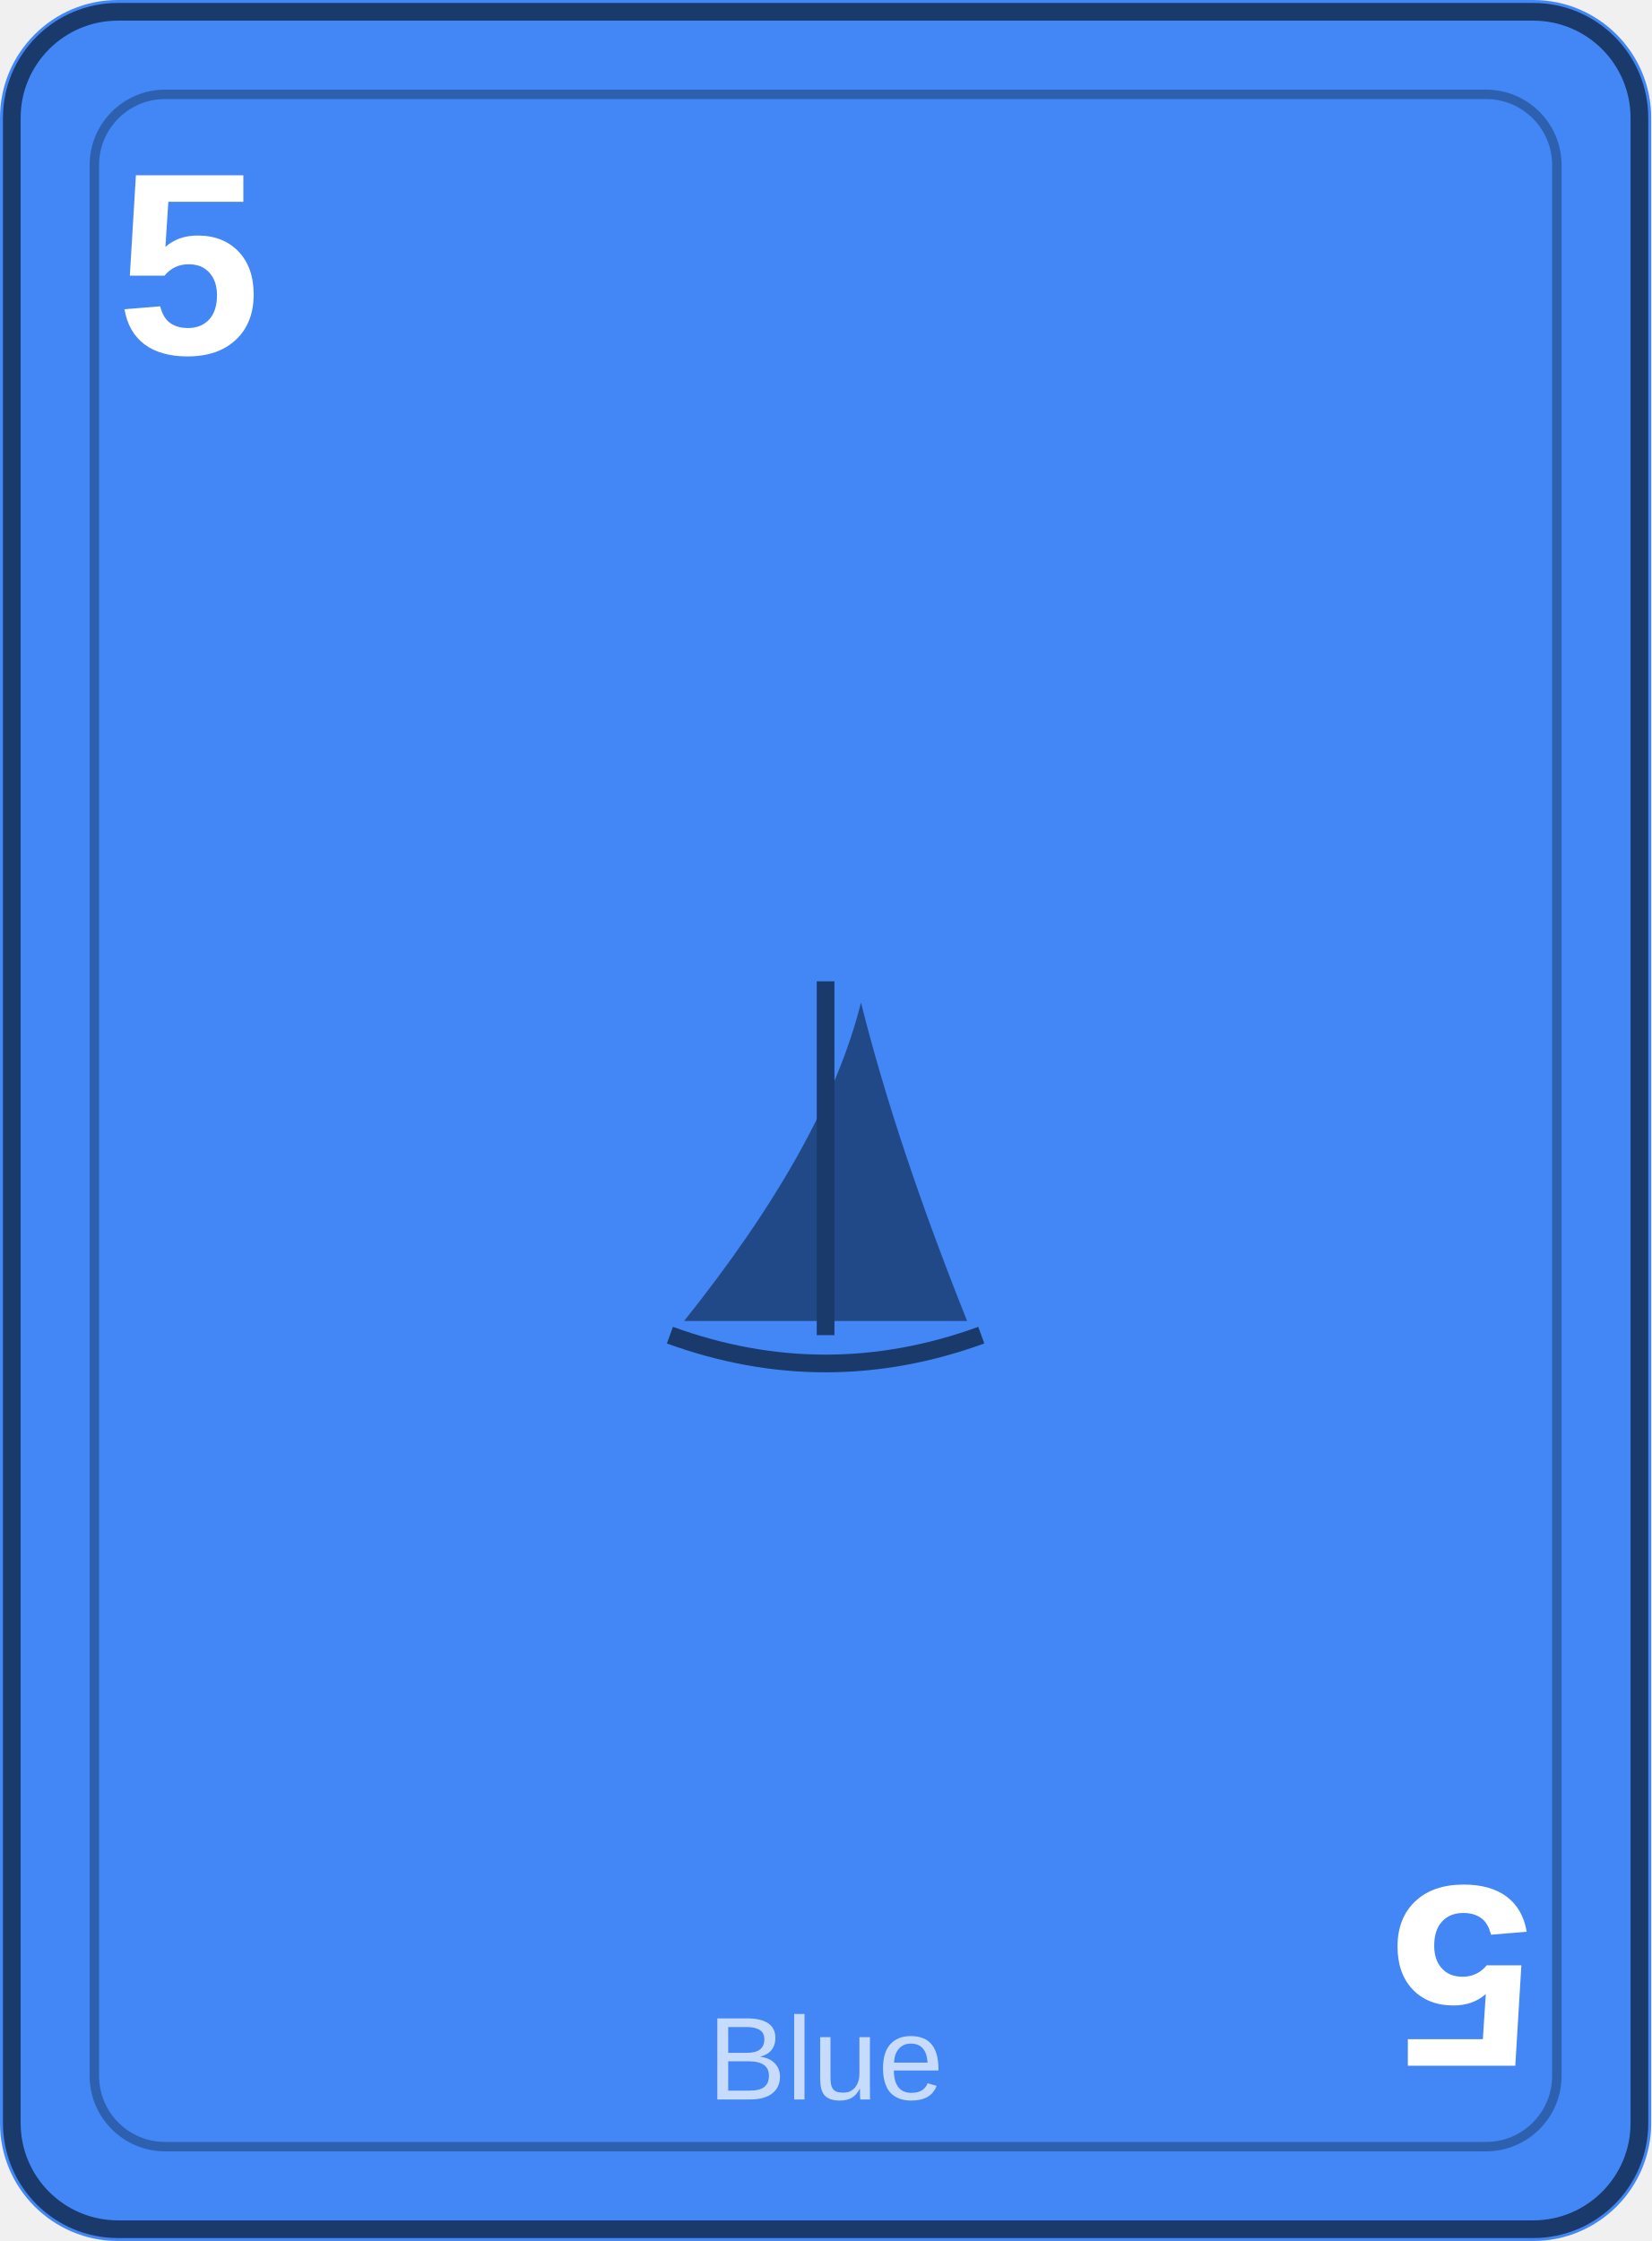
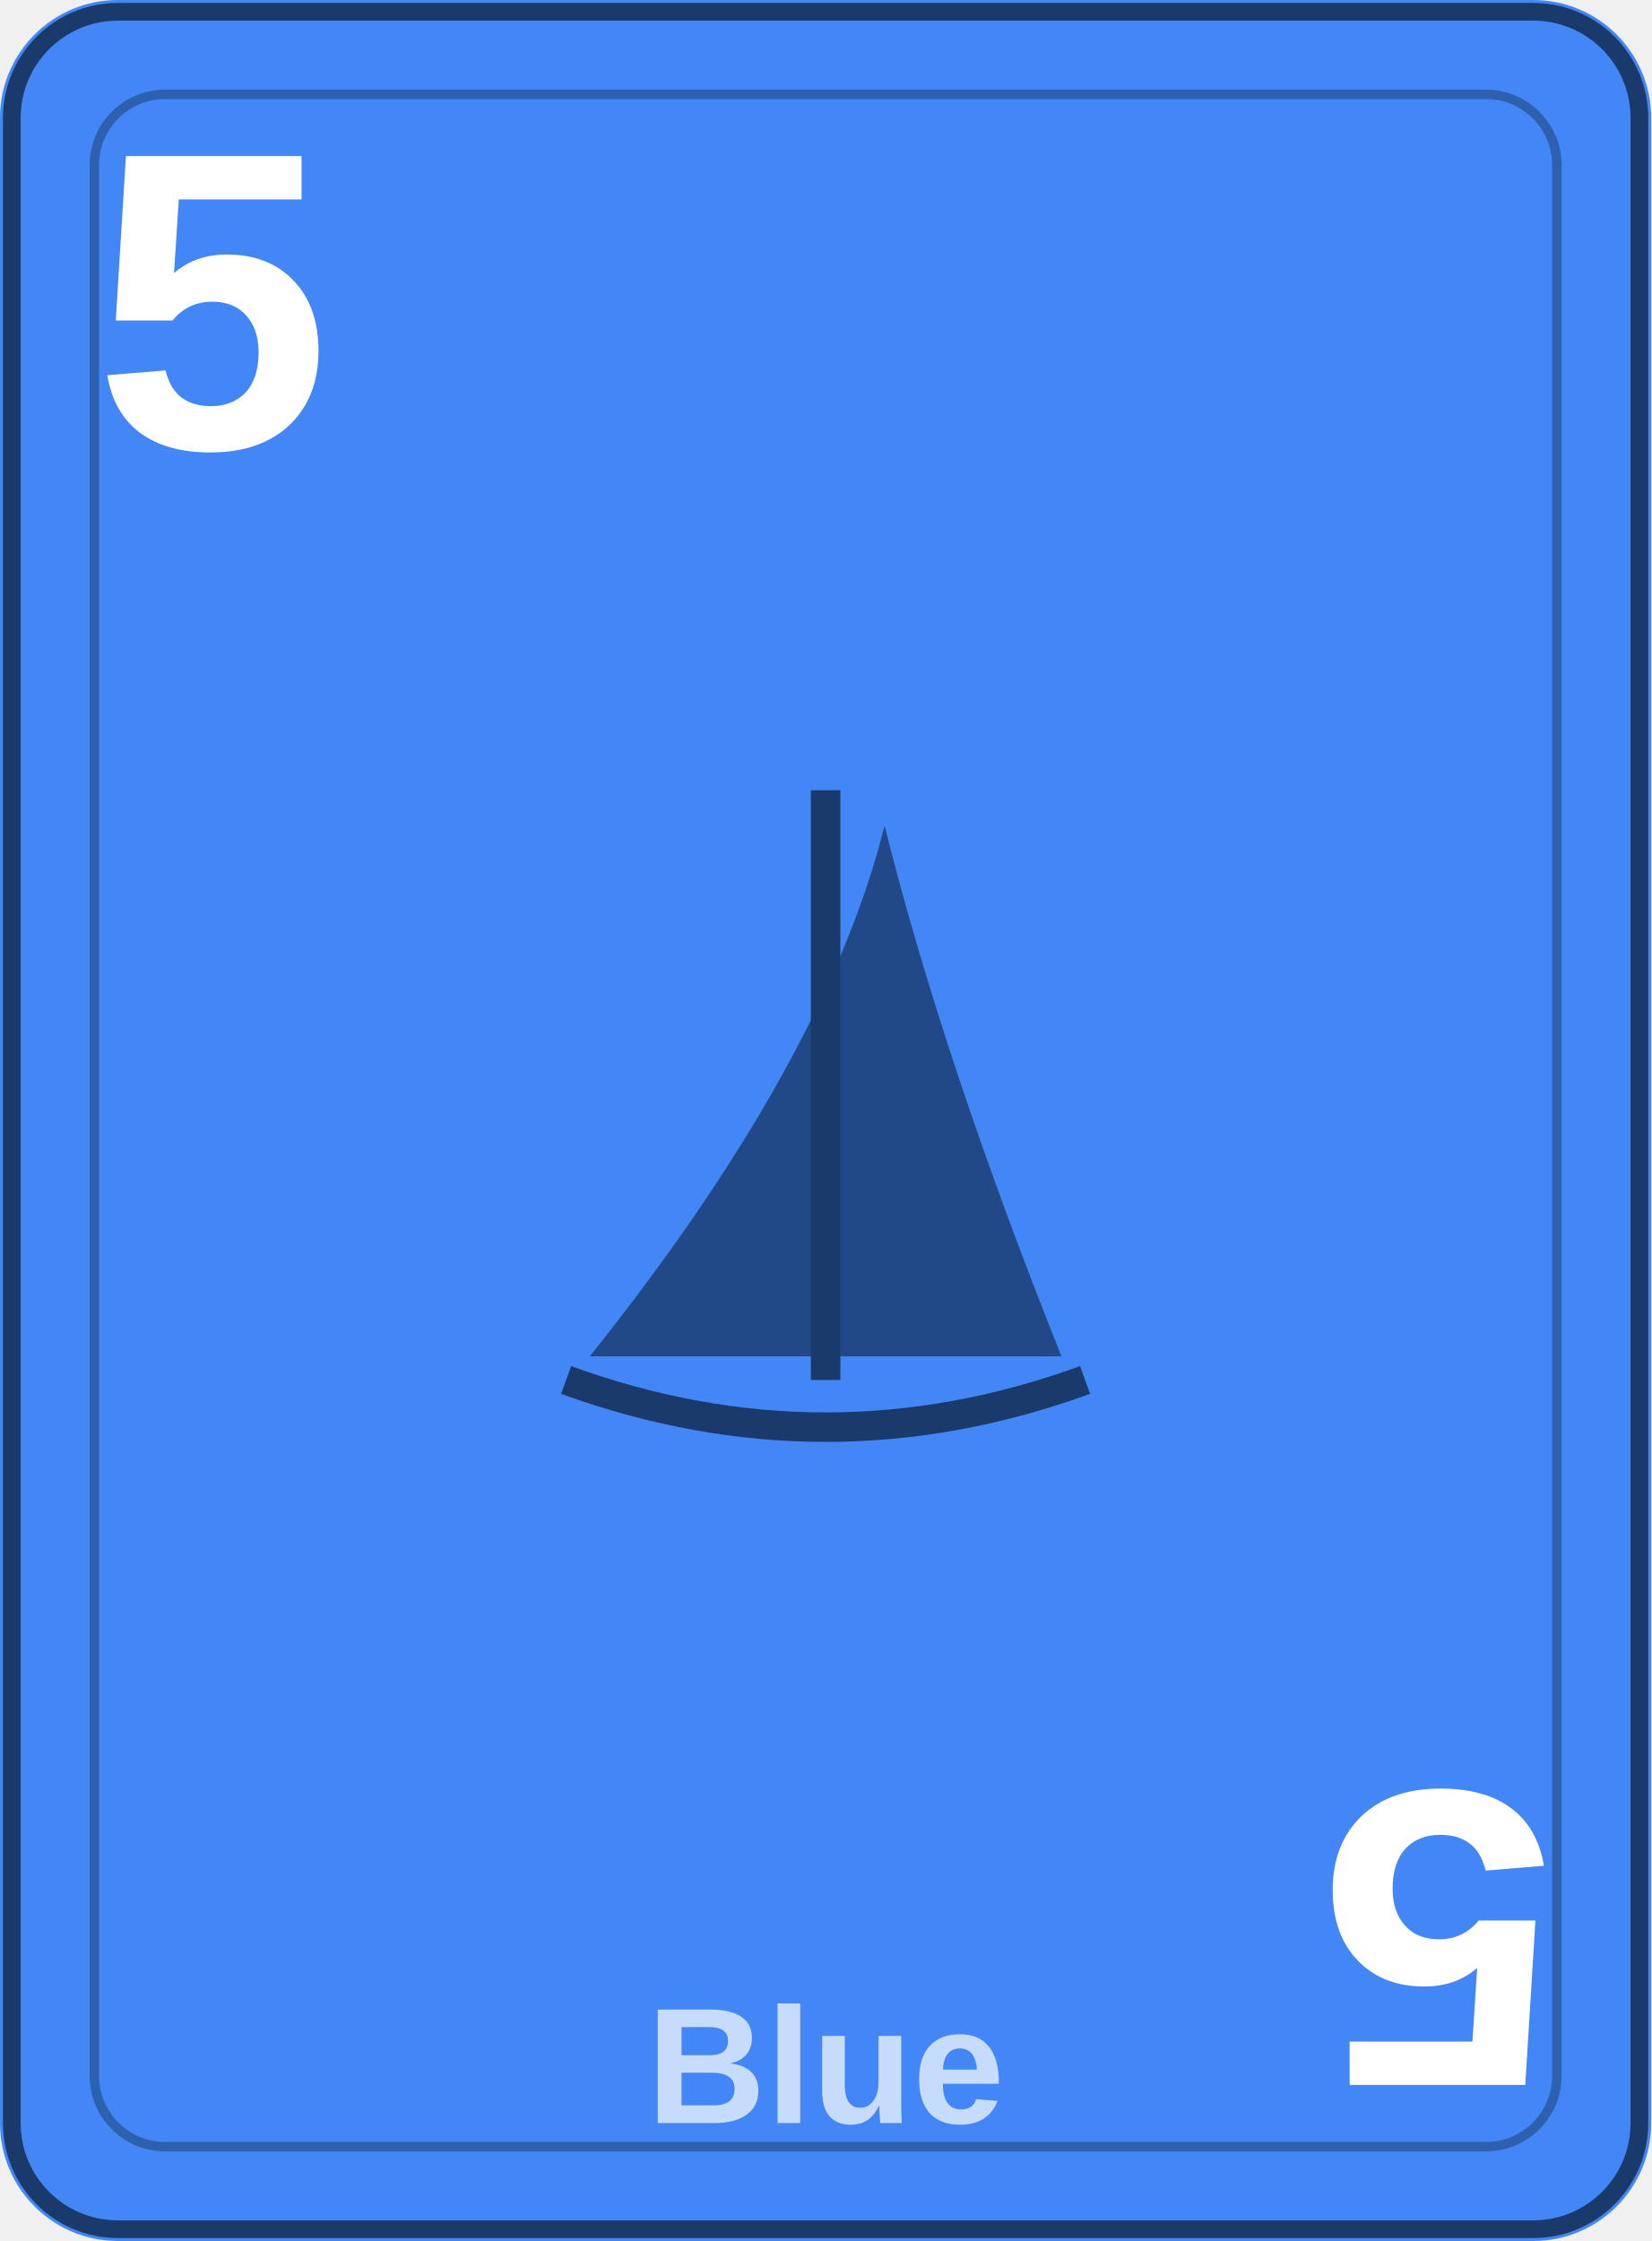
<svg xmlns="http://www.w3.org/2000/svg" width="140" height="190" viewBox="0 0 140 190">
  <rect width="140" height="190" rx="10" ry="10" fill="#4287f5" />
  <rect x="1" y="1" width="138" height="188" rx="9" ry="9" fill="none" stroke="#1a3a6b" stroke-width="1.5" />
  <rect x="8" y="8" width="124" height="174" rx="6" ry="6" fill="none" stroke="#1a3a6b" stroke-width="0.8" opacity="0.5" />
-   <text x="16" y="30" font-family="Arial, sans-serif" font-size="22" font-weight="bold" text-anchor="middle" fill="#ffffff">5</text>
-   <text x="124" y="176" font-family="Arial, sans-serif" font-size="22" font-weight="bold" text-anchor="middle" fill="#ffffff" transform="rotate(180,124,168)">5</text>
-   <g transform="translate(70,100) scale(0.6)">
+   <text x="18" y="38" font-family="Arial, sans-serif" font-size="36" font-weight="bold" text-anchor="middle" fill="#ffffff">5</text>
+   <text x="122" y="172" font-family="Arial, sans-serif" font-size="36" font-weight="bold" text-anchor="middle" fill="#ffffff" transform="rotate(180,122,162)">5</text>
+   <g transform="translate(70,95) scale(1.0)">
    <path d="M-5,20 L-20,20 Q0,-5 5,-25 Q10,-5 20,20 L5,20 Z" fill="#1a3a6b" opacity="0.8" />
    <line x1="0" y1="-28" x2="0" y2="22" stroke="#1a3a6b" stroke-width="2.5" />
    <path d="M-22,22 Q0,30 22,22" fill="none" stroke="#1a3a6b" stroke-width="2.5" />
  </g>
-   <text x="70" y="178" font-family="Arial, sans-serif" font-size="10" text-anchor="middle" fill="#ffffff" opacity="0.7">Blue</text>
+   <text x="70" y="180" font-family="Arial, sans-serif" font-size="14" font-weight="bold" text-anchor="middle" fill="#ffffff" opacity="0.7">Blue</text>
</svg>
